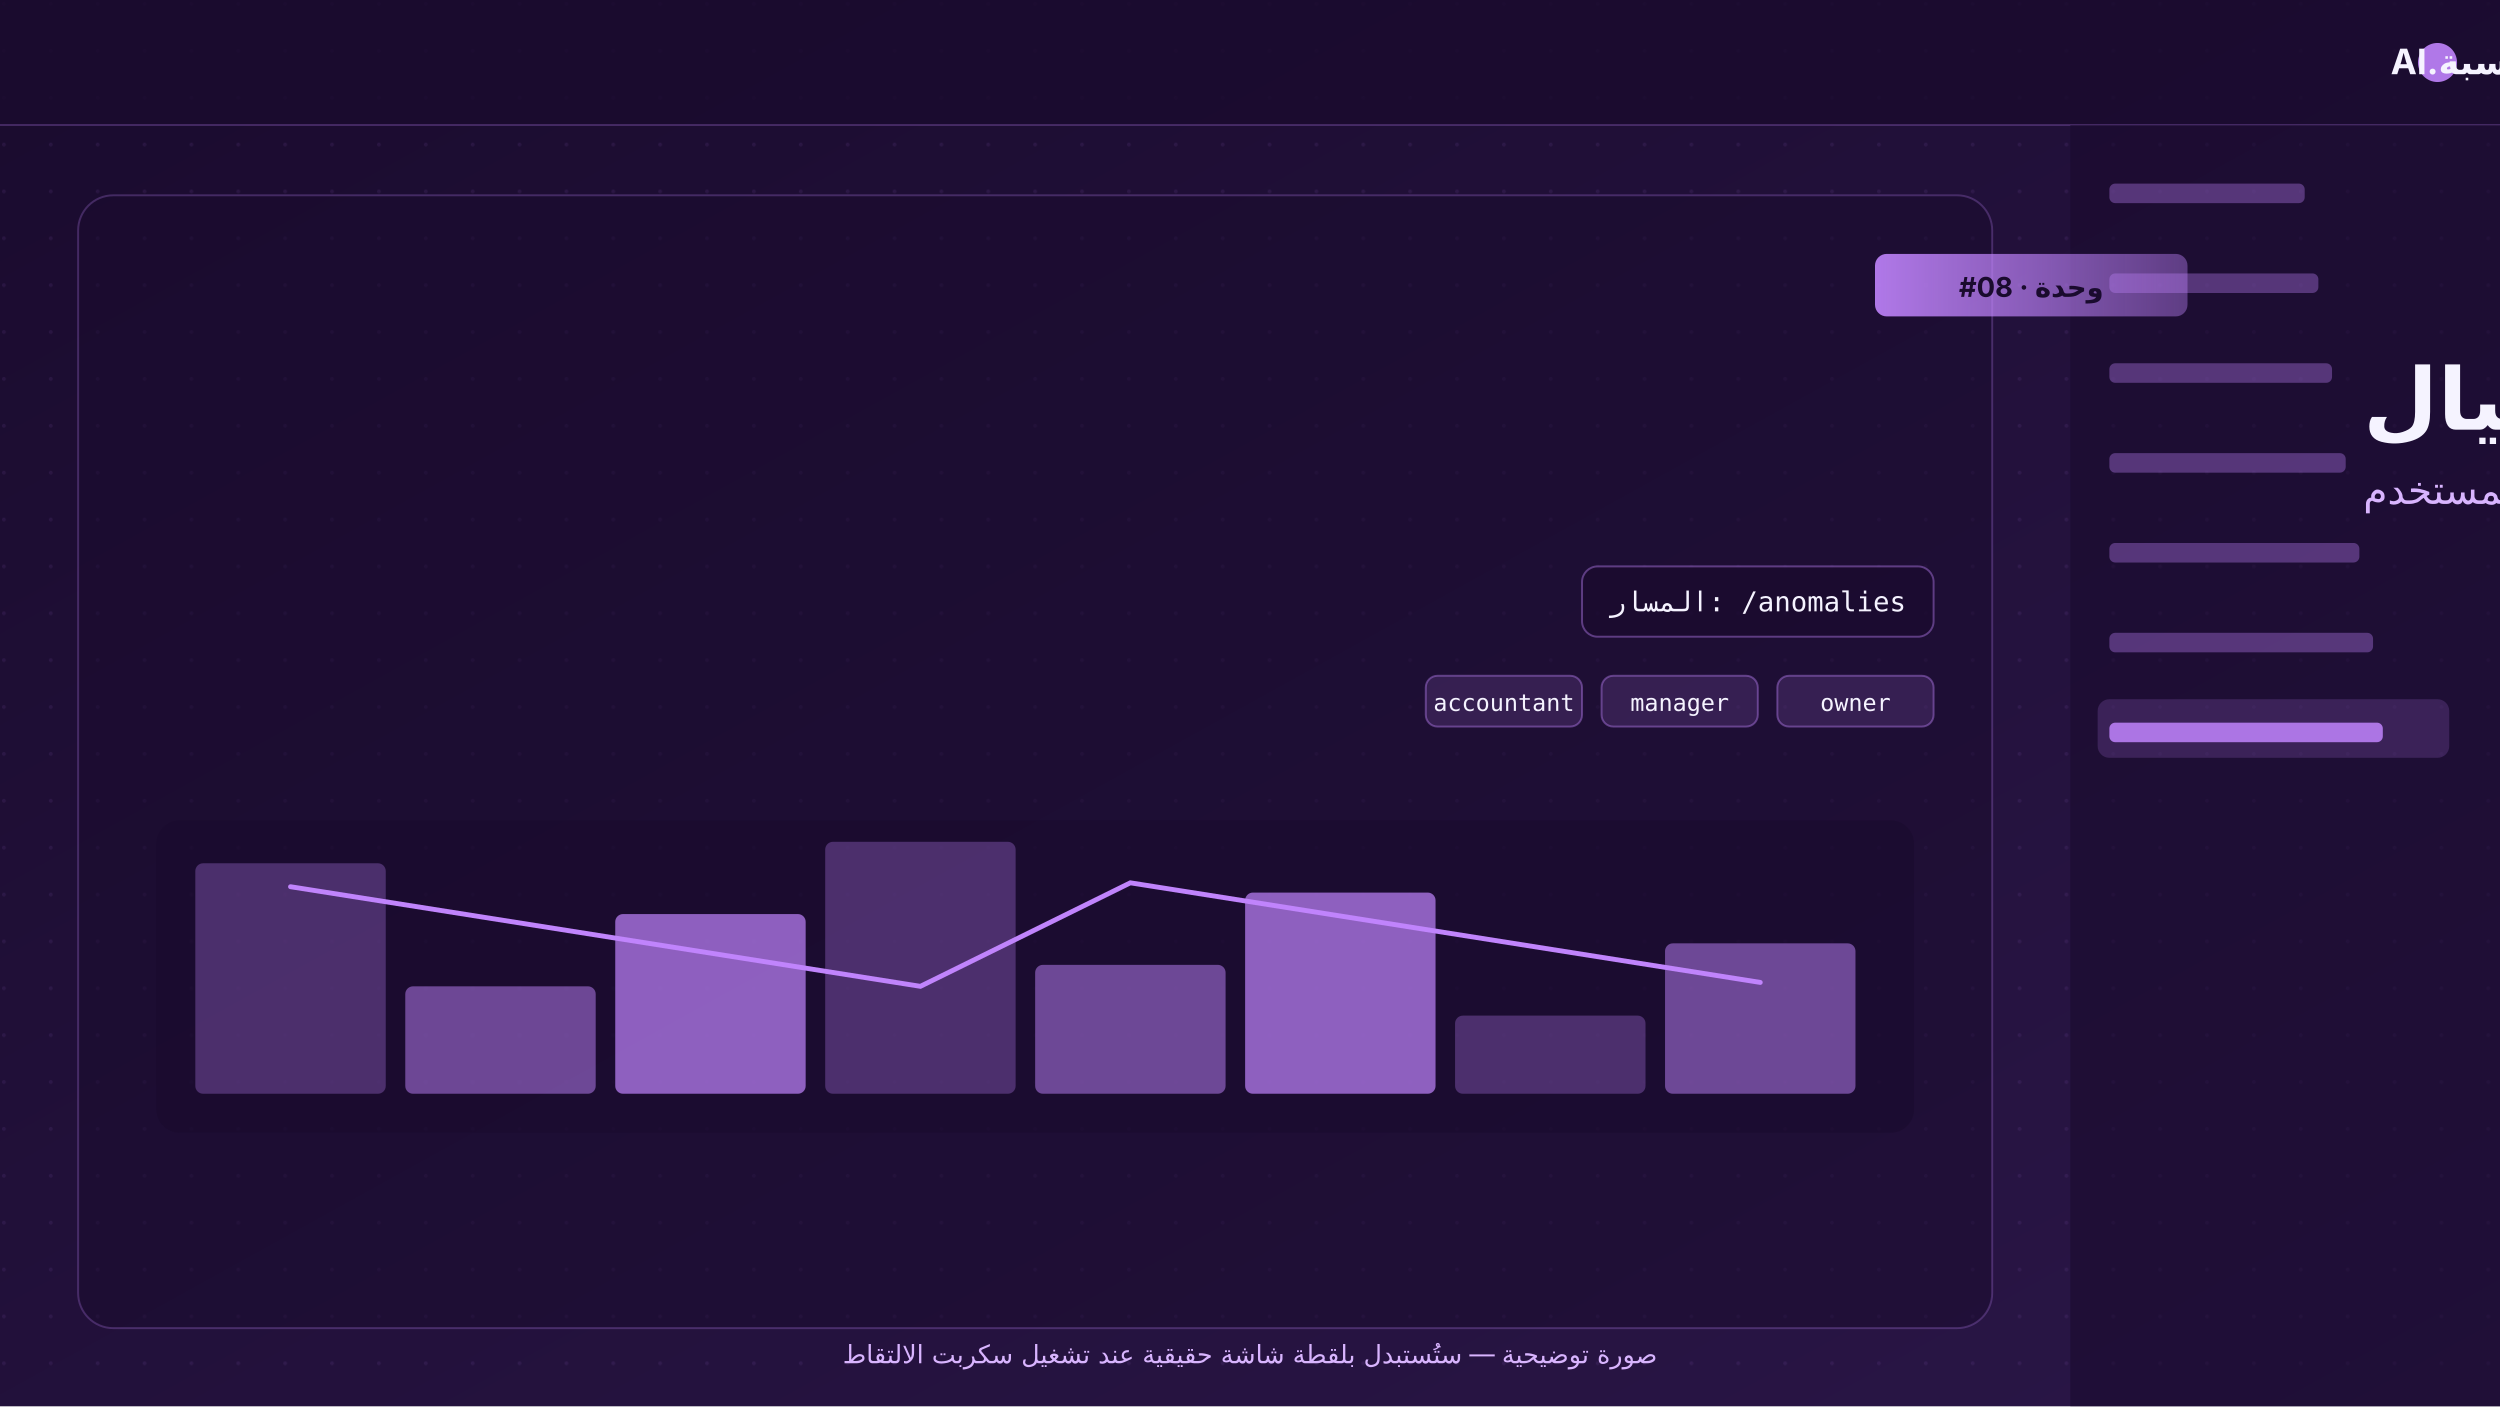
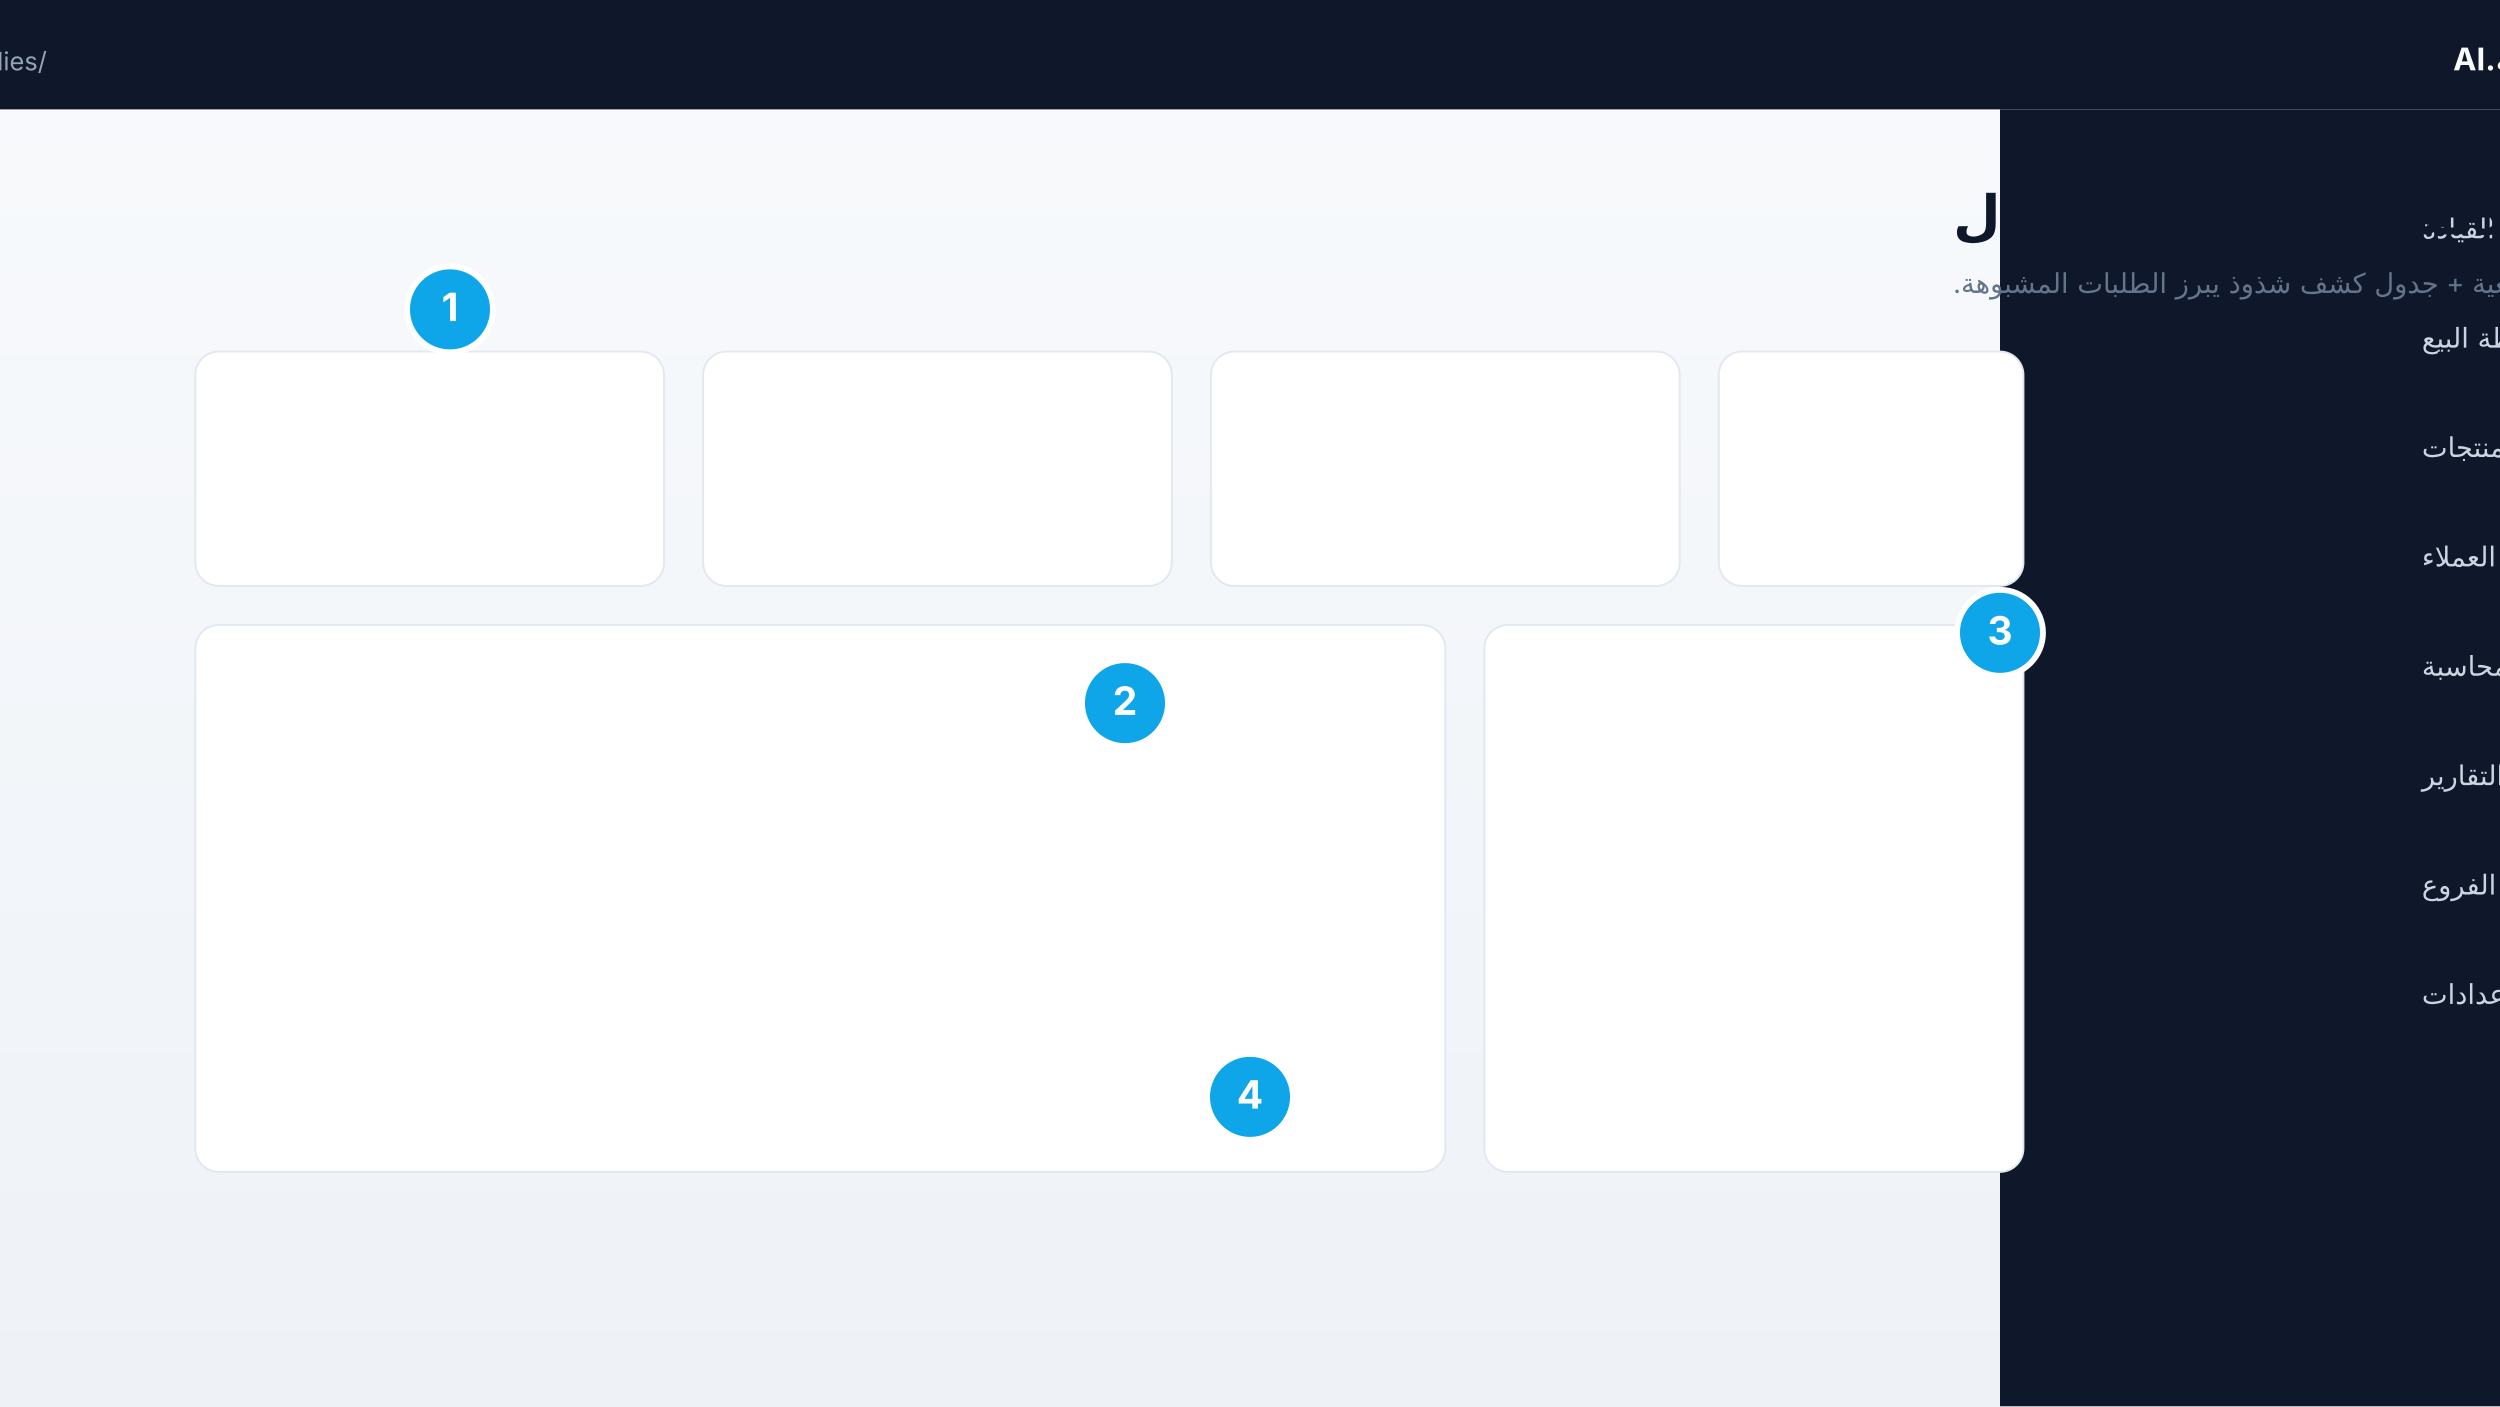
- <svg xmlns="http://www.w3.org/2000/svg" viewBox="0 0 1280 720" font-family="'IBM Plex Sans Arabic','Inter','Segoe UI',sans-serif">
+ <svg xmlns="http://www.w3.org/2000/svg" viewBox="0 0 1280 720" font-family="'IBM Plex Sans Arabic','Inter','Segoe UI',sans-serif" direction="rtl">
  <defs>
-     <linearGradient id="bg" x1="0" y1="0" x2="1" y2="1">
-       <stop offset="0%" stop-color="#1a0b2e" />
-       <stop offset="100%" stop-color="#2a1647" />
+     <linearGradient id="appbg" x1="0" y1="0" x2="0" y2="1">
+       <stop offset="0%" stop-color="#f8fafc" />
+       <stop offset="100%" stop-color="#eef2f7" />
    </linearGradient>
-     <linearGradient id="accent" x1="0" y1="0" x2="1" y2="0">
-       <stop offset="0%" stop-color="#c084fc" stop-opacity="0.9" />
-       <stop offset="100%" stop-color="#c084fc" stop-opacity="0.4" />
-     </linearGradient>
-     <pattern id="dots" width="24" height="24" patternUnits="userSpaceOnUse">
-       <circle cx="2" cy="2" r="1" fill="#c084fc" fill-opacity="0.08" />
-     </pattern>
  </defs>
-   <rect width="1280" height="720" fill="url(#bg)" />
-   <rect width="1280" height="720" fill="url(#dots)" />
-   <rect x="0" y="0" width="1280" height="64" fill="#1a0b2e" fill-opacity="0.85" />
-   <line x1="0" y1="64" x2="1280" y2="64" stroke="#c084fc" stroke-opacity="0.25" />
-   <circle cx="1248" cy="32" r="10" fill="#c084fc" fill-opacity="0.9" />
-   <text x="1224" y="38" text-anchor="end" fill="#f5f3ff" font-size="18" font-weight="700" direction="rtl">حاسبة.AI</text>
-   <rect x="1060" y="64" width="220" height="656" fill="#1a0b2e" fill-opacity="0.6" />
-   <rect x="1080" y="94" width="100" height="10" rx="3" fill="#c084fc" fill-opacity="0.35" />
-   <rect x="1080" y="140" width="107" height="10" rx="3" fill="#c084fc" fill-opacity="0.35" />
-   <rect x="1080" y="186" width="114" height="10" rx="3" fill="#c084fc" fill-opacity="0.35" />
-   <rect x="1080" y="232" width="121" height="10" rx="3" fill="#c084fc" fill-opacity="0.35" />
-   <rect x="1080" y="278" width="128" height="10" rx="3" fill="#c084fc" fill-opacity="0.35" />
-   <rect x="1080" y="324" width="135" height="10" rx="3" fill="#c084fc" fill-opacity="0.35" />
-   <rect x="1074" y="358" width="180" height="30" rx="6" fill="#c084fc" fill-opacity="0.18" />
-   <rect x="1080" y="370" width="140" height="10" rx="3" fill="#c084fc" fill-opacity="0.85" />
-   <rect x="40" y="100" width="980" height="580" rx="18" fill="#1a0b2e" fill-opacity="0.55" stroke="#c084fc" stroke-opacity="0.25" />
-   <rect x="960" y="130" width="160" height="32" rx="6" fill="url(#accent)" />
-   <text x="1040" y="152" text-anchor="middle" fill="#1a0b2e" font-size="14" font-weight="700">#08 · وحدة</text>
-   <text x="1210" y="220" text-anchor="end" fill="#f5f3ff" font-size="44" font-weight="800" direction="rtl">التقارير الذكية وكشف الاحتيال</text>
-   <text x="1210" y="258" text-anchor="end" fill="#d8b4fe" font-size="20" direction="rtl">حاسبة.AI ERP — دليل المستخدم</text>
-   <rect x="810" y="290" width="180" height="36" rx="8" fill="#1a0b2e" fill-opacity="0.7" stroke="#c084fc" stroke-opacity="0.4" />
-   <text x="900" y="313" text-anchor="middle" fill="#f5f3ff" font-size="14" font-family="ui-monospace,'SFMono-Regular',monospace">المسار: /anomalies</text>
-   <rect x="910" y="346" width="80" height="26" rx="6" fill="#c084fc" fill-opacity="0.15" stroke="#c084fc" stroke-opacity="0.4" />
-   <text x="950" y="364" text-anchor="middle" fill="#f5f3ff" font-size="12" font-family="ui-monospace,monospace">owner</text>
-   <rect x="820" y="346" width="80" height="26" rx="6" fill="#c084fc" fill-opacity="0.15" stroke="#c084fc" stroke-opacity="0.4" />
-   <text x="860" y="364" text-anchor="middle" fill="#f5f3ff" font-size="12" font-family="ui-monospace,monospace">manager</text>
-   <rect x="730" y="346" width="80" height="26" rx="6" fill="#c084fc" fill-opacity="0.15" stroke="#c084fc" stroke-opacity="0.4" />
-   <text x="770" y="364" text-anchor="middle" fill="#f5f3ff" font-size="12" font-family="ui-monospace,monospace">accountant</text>
-   <g transform="translate(80, 420)">
-     <rect x="0" y="0" width="900" height="160" rx="12" fill="#1a0b2e" fill-opacity="0.6" />
-     <rect x="20" y="22" width="97.5" height="118" rx="4" fill="#c084fc" fill-opacity="0.3" />
-     <rect x="127.5" y="85" width="97.5" height="55" rx="4" fill="#c084fc" fill-opacity="0.5" />
-     <rect x="235" y="48" width="97.5" height="92" rx="4" fill="#c084fc" fill-opacity="0.7" />
-     <rect x="342.5" y="11" width="97.5" height="129" rx="4" fill="#c084fc" fill-opacity="0.3" />
-     <rect x="450" y="74" width="97.5" height="66" rx="4" fill="#c084fc" fill-opacity="0.5" />
-     <rect x="557.5" y="37" width="97.5" height="103" rx="4" fill="#c084fc" fill-opacity="0.7" />
-     <rect x="665" y="100" width="97.5" height="40" rx="4" fill="#c084fc" fill-opacity="0.3" />
-     <rect x="772.5" y="63" width="97.5" height="77" rx="4" fill="#c084fc" fill-opacity="0.5" />
-     <polyline points="68.75,34 176.25,51 283.75,68 391.25,85 498.75,32 606.25,49 713.75,66 821.25,83" fill="none" stroke="#c084fc" stroke-width="2.5" stroke-linecap="round" />
-   </g>
-   <text x="640" y="698" text-anchor="middle" fill="#d8b4fe" font-size="13" direction="rtl">صورة توضيحية — ستُستبدل بلقطة شاشة حقيقية عند تشغيل سكربت الالتقاط</text>
+   <rect width="1280" height="720" fill="url(#appbg)" />
+   <rect x="0" y="0" width="1280" height="56" fill="#0f172a" />
+   <text x="1256" y="36" fill="#f8fafc" font-size="16" font-weight="700" text-anchor="end">حاسبة.AI</text>
+   <text x="24" y="36" fill="#94a3b8" font-size="13" text-anchor="start">/anomalies</text>
+   <rect x="1024" y="56" width="256" height="664" fill="#0f172a" />
+   <rect x="1048" y="96" width="208" height="40" rx="8" fill="transparent" />
+   <text x="1240" y="122" fill="#cbd5e1" font-size="14" font-weight="500" text-anchor="end" direction="rtl">لوحة القيادة</text>
+   <rect x="1048" y="152" width="208" height="40" rx="8" fill="transparent" />
+   <text x="1240" y="178" fill="#cbd5e1" font-size="14" font-weight="500" text-anchor="end" direction="rtl">نقطة البيع</text>
+   <rect x="1048" y="208" width="208" height="40" rx="8" fill="transparent" />
+   <text x="1240" y="234" fill="#cbd5e1" font-size="14" font-weight="500" text-anchor="end" direction="rtl">المنتجات</text>
+   <rect x="1048" y="264" width="208" height="40" rx="8" fill="transparent" />
+   <text x="1240" y="290" fill="#cbd5e1" font-size="14" font-weight="500" text-anchor="end" direction="rtl">العملاء</text>
+   <rect x="1048" y="320" width="208" height="40" rx="8" fill="transparent" />
+   <text x="1240" y="346" fill="#cbd5e1" font-size="14" font-weight="500" text-anchor="end" direction="rtl">المحاسبة</text>
+   <rect x="1048" y="376" width="208" height="40" rx="8" fill="transparent" />
+   <text x="1240" y="402" fill="#cbd5e1" font-size="14" font-weight="500" text-anchor="end" direction="rtl">التقارير</text>
+   <rect x="1048" y="432" width="208" height="40" rx="8" fill="transparent" />
+   <text x="1240" y="458" fill="#cbd5e1" font-size="14" font-weight="500" text-anchor="end" direction="rtl">الفروع</text>
+   <rect x="1048" y="488" width="208" height="40" rx="8" fill="transparent" />
+   <text x="1240" y="514" fill="#cbd5e1" font-size="14" font-weight="500" text-anchor="end" direction="rtl">الإعدادات</text>
+   <text x="1000" y="120" fill="#0f172a" font-size="28" font-weight="700" text-anchor="end">التقارير الذكية وكشف الاحتيال</text>
+   <text x="1000" y="150" fill="#64748b" font-size="14" text-anchor="end">مساعد ذكي يجيب على أسئلة الأعمال بلغة طبيعية + جدول كشف شذوذ يبرز الطلبات المشبوهة.</text>
+   <rect x="100" y="180" width="240" height="120" rx="12" fill="#ffffff" stroke="#e2e8f0" />
+   <rect x="360" y="180" width="240" height="120" rx="12" fill="#ffffff" stroke="#e2e8f0" />
+   <rect x="620" y="180" width="240" height="120" rx="12" fill="#ffffff" stroke="#e2e8f0" />
+   <rect x="880" y="180" width="156" height="120" rx="12" fill="#ffffff" stroke="#e2e8f0" />
+   <rect x="100" y="320" width="640" height="280" rx="12" fill="#ffffff" stroke="#e2e8f0" />
+   <rect x="760" y="320" width="276" height="280" rx="12" fill="#ffffff" stroke="#e2e8f0" />
+   <circle cx="230.4" cy="158.4" r="22" fill="#0ea5e9" stroke="#ffffff" stroke-width="3" />
+   <text x="230.4" y="164.4" fill="#ffffff" font-size="20" font-weight="700" text-anchor="middle">1</text>
+   <circle cx="576" cy="360" r="22" fill="#0ea5e9" stroke="#ffffff" stroke-width="3" />
+   <text x="576" y="366" fill="#ffffff" font-size="20" font-weight="700" text-anchor="middle">2</text>
+   <circle cx="1024" cy="324" r="22" fill="#0ea5e9" stroke="#ffffff" stroke-width="3" />
+   <text x="1024" y="330" fill="#ffffff" font-size="20" font-weight="700" text-anchor="middle">3</text>
+   <circle cx="640" cy="561.6" r="22" fill="#0ea5e9" stroke="#ffffff" stroke-width="3" />
+   <text x="640" y="567.6" fill="#ffffff" font-size="20" font-weight="700" text-anchor="middle">4</text>
</svg>
